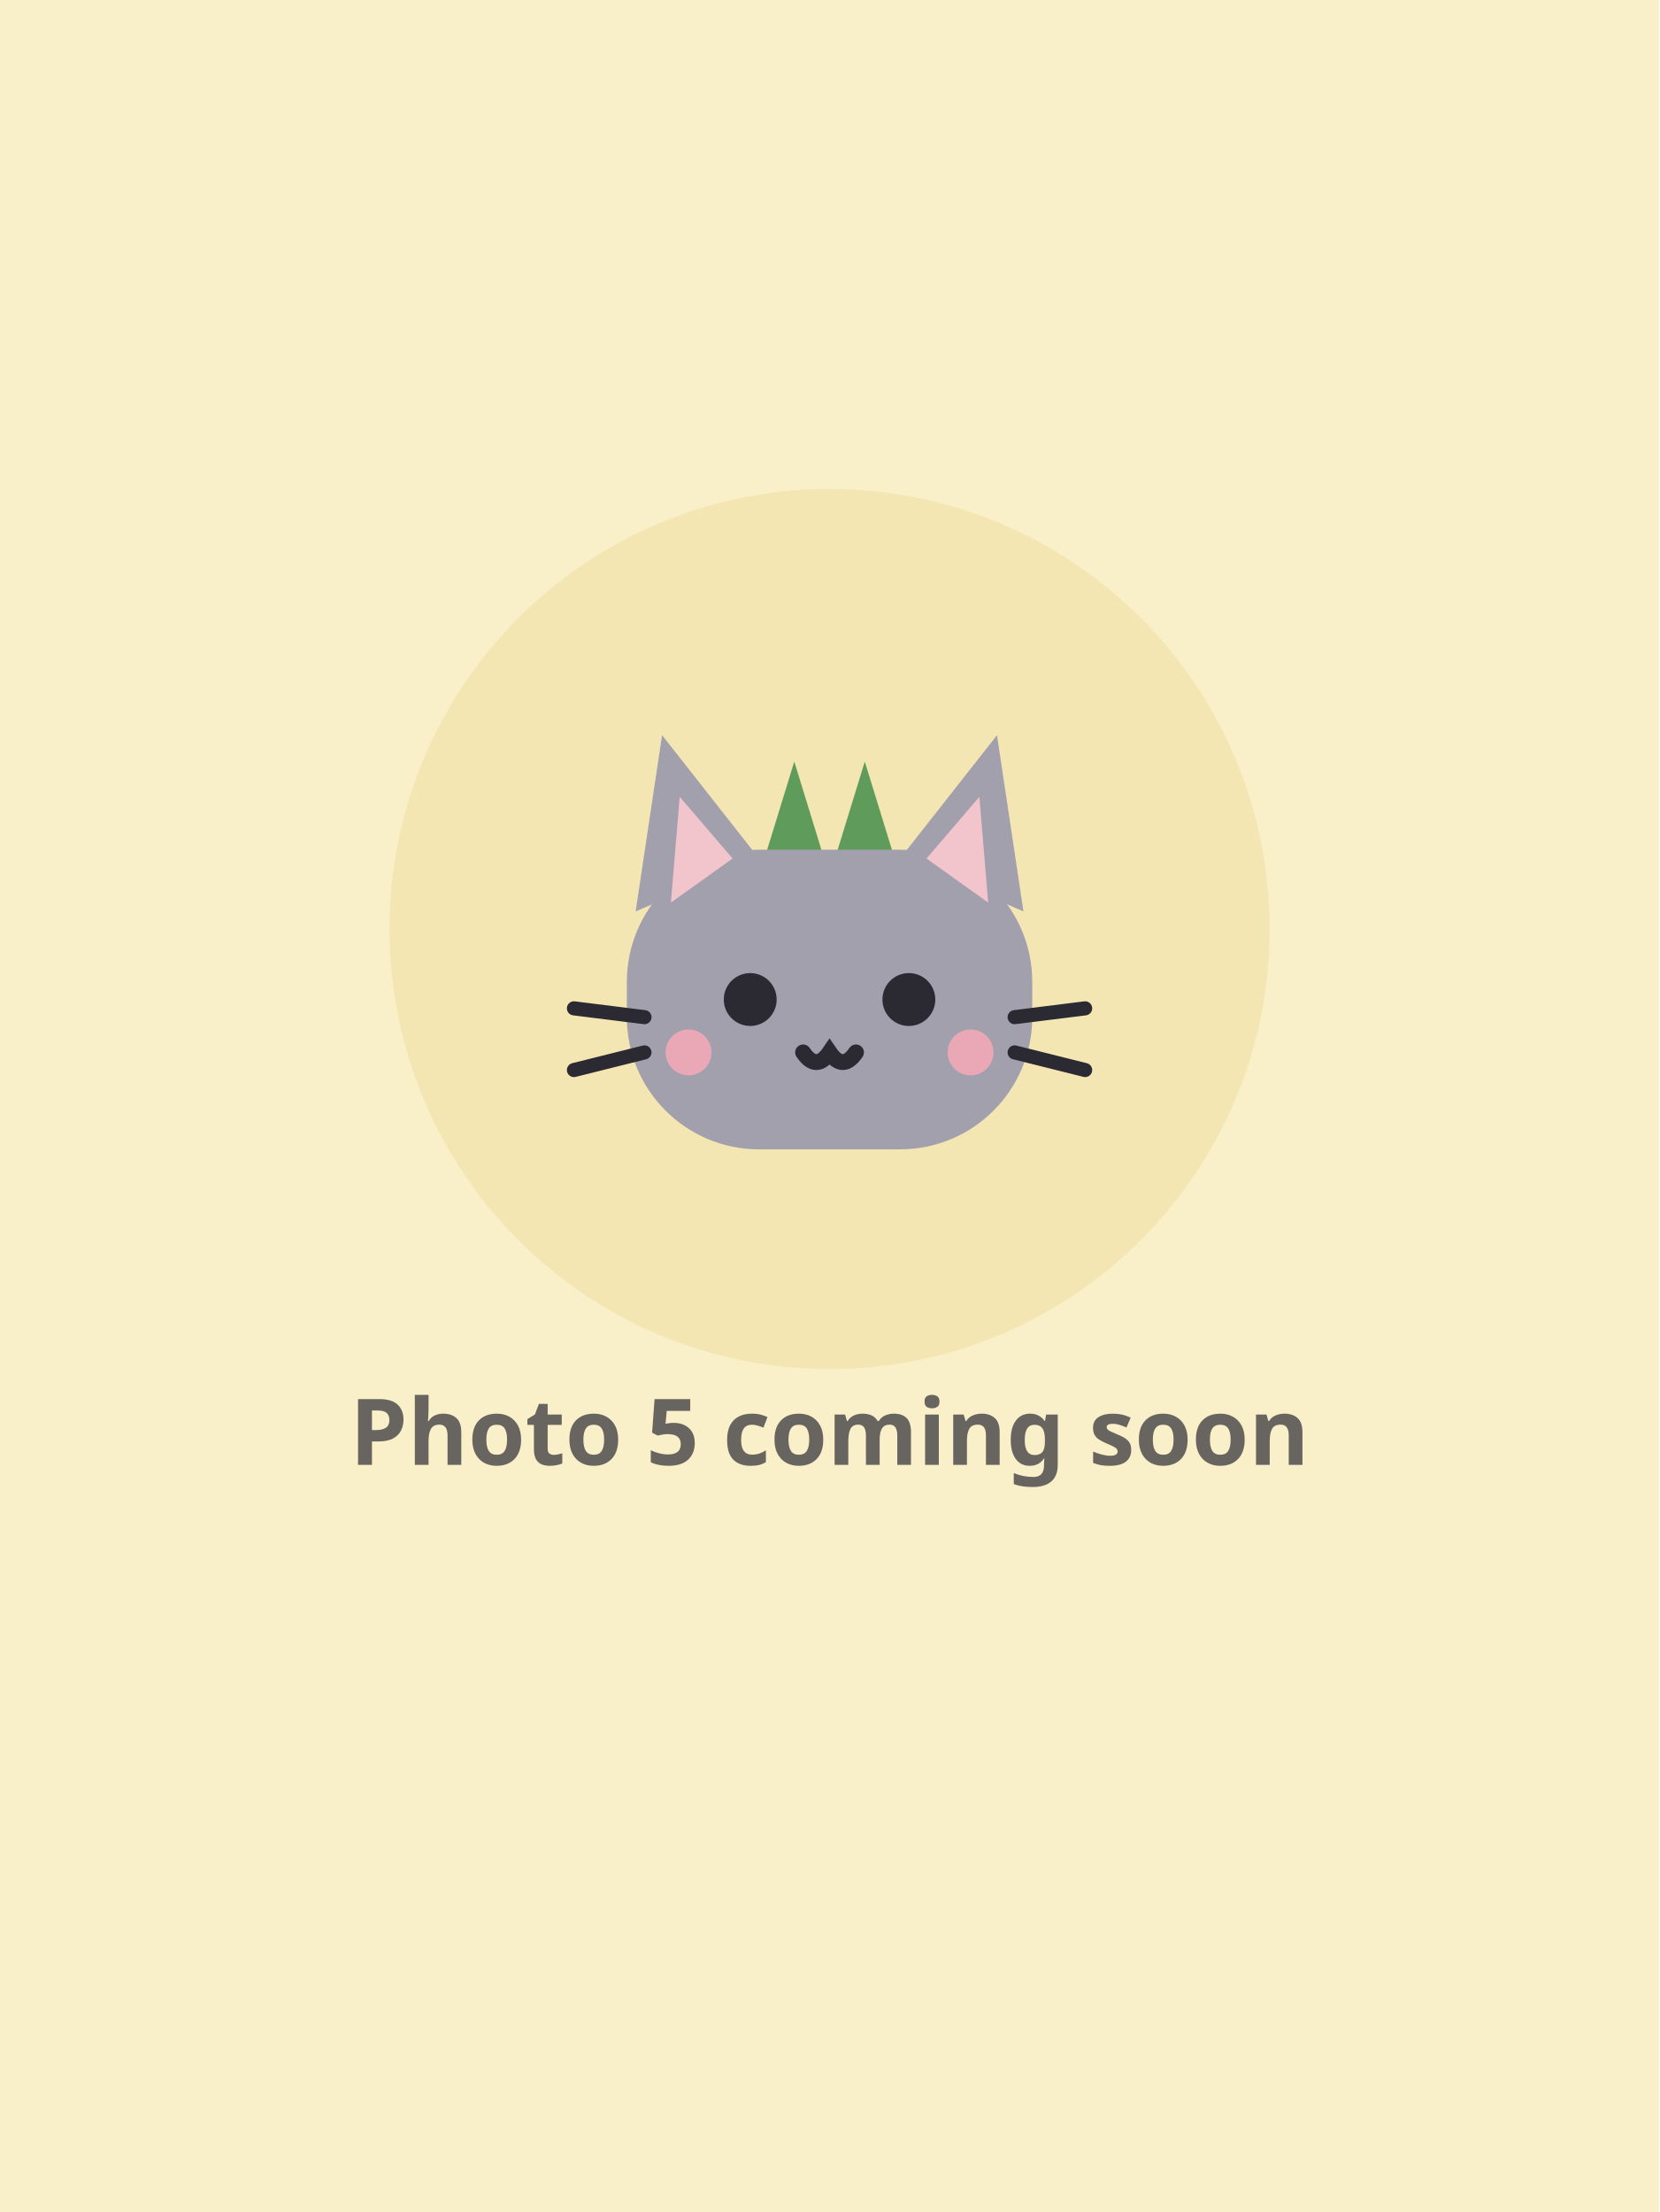
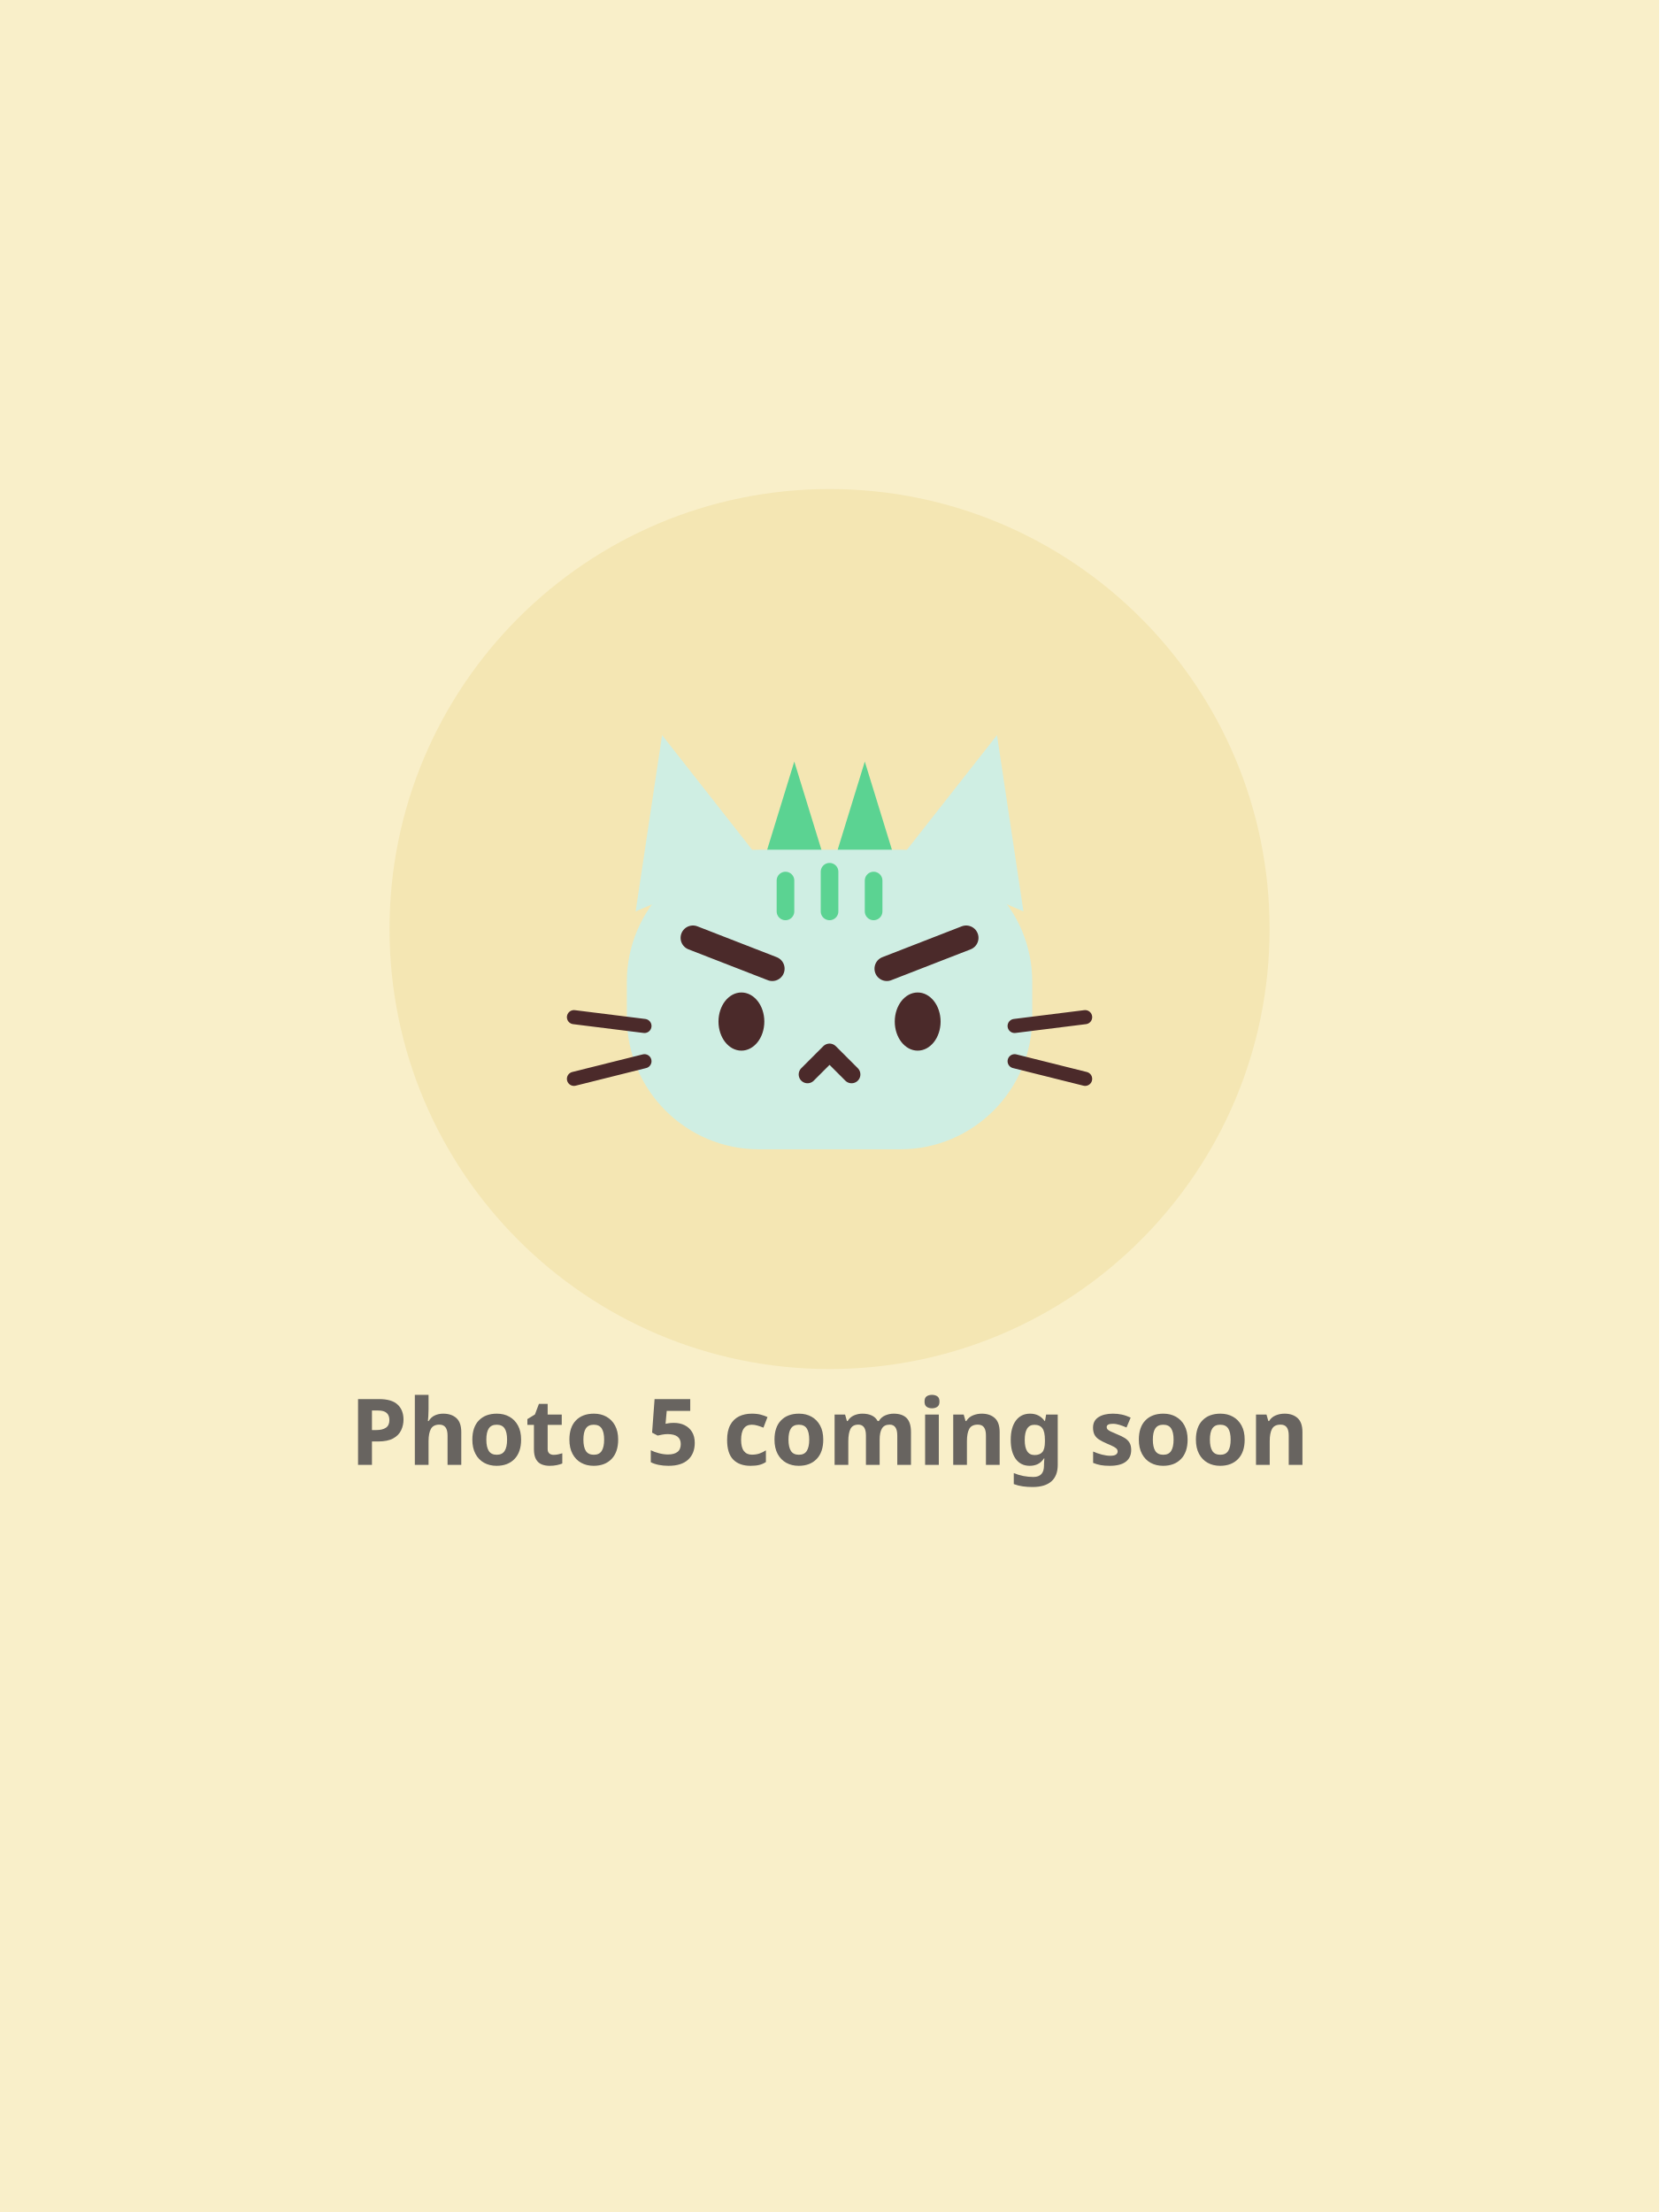
<svg xmlns="http://www.w3.org/2000/svg" viewBox="0 0 900 1200" width="900" height="1200">
  <rect width="900" height="1200" fill="#f9efc9" />
  <circle cx="450.0" cy="504.0" r="238.7" fill="#f4e6b3" />
  <g transform="translate(297.0 351.0) scale(4.781)">
-     <path d="M24 26 L28 13 L32 26 L36 13 L40 26 Z" fill="#5f9c5c" />
-     <path d="M10 30 L13 10 L24 24 Z" fill="#a3a0ae" />
-     <path d="M54 30 L51 10 L40 24 Z" fill="#a3a0ae" />
-     <rect x="9" y="23" width="46" height="34" rx="15" fill="#a3a0ae" />
-     <path d="M14 29 L15 17 L21 24 Z" fill="#f2c4cc" />
-     <path d="M50 29 L49 17 L43 24 Z" fill="#f2c4cc" />
-     <circle cx="23" cy="40" r="3" fill="#2b2a33" />
-     <circle cx="41" cy="40" r="3" fill="#2b2a33" />
-     <path d="M29 46 q1.5 2.2 3 0 q1.5 2.2 3 0" fill="none" stroke="#2b2a33" stroke-width="1.8" stroke-linecap="round" />
-     <circle cx="16" cy="46" r="2.6" fill="#f2a9b7" opacity="0.9" />
-     <circle cx="48" cy="46" r="2.6" fill="#f2a9b7" opacity="0.9" />
-     <path d="M3 41 L11 42 M3 48 L11 46 M61 41 L53 42 M61 48 L53 46" stroke="#2b2a33" stroke-width="1.6" stroke-linecap="round" />
+     <path d="M24 26 L28 13 L32 26 L36 13 L40 26 Z" fill="#5bd392" />
+     <path d="M10 30 L13 10 L24 24 Z" fill="#cfeee3" />
+     <path d="M54 30 L51 10 L40 24 Z" fill="#cfeee3" />
+     <rect x="9" y="23" width="46" height="34" rx="15" fill="#cfeee3" />
+     <path d="M27 26.5 v3.5 M32 25.5 v4.5 M37 26.5 v3.5" stroke="#5bd392" stroke-width="2" stroke-linecap="round" />
+     <path d="M16.5 33 L25.5 36.5" stroke="#4b2a2a" stroke-width="2.8" stroke-linecap="round" />
+     <path d="M47.5 33 L38.5 36.5" stroke="#4b2a2a" stroke-width="2.8" stroke-linecap="round" />
+     <ellipse cx="22" cy="42.5" rx="2.6" ry="3.3" fill="#4b2a2a" />
+     <ellipse cx="42" cy="42.5" rx="2.6" ry="3.3" fill="#4b2a2a" />
+     <path d="M29.5 48.5 L32 46 L34.5 48.5" fill="none" stroke="#4b2a2a" stroke-width="2" stroke-linecap="round" stroke-linejoin="round" />
+     <path d="M3 42 L11 43 M3 49 L11 47 M61 42 L53 43 M61 49 L53 47" stroke="#4b2a2a" stroke-width="1.6" stroke-linecap="round" />
  </g>
  <text x="450.0" y="794.7" text-anchor="middle" font-family="Fredoka, Nunito, system-ui, sans-serif" font-size="50" font-weight="600" fill="#2b2a33" opacity="0.7">Photo 5 coming soon</text>
</svg>
